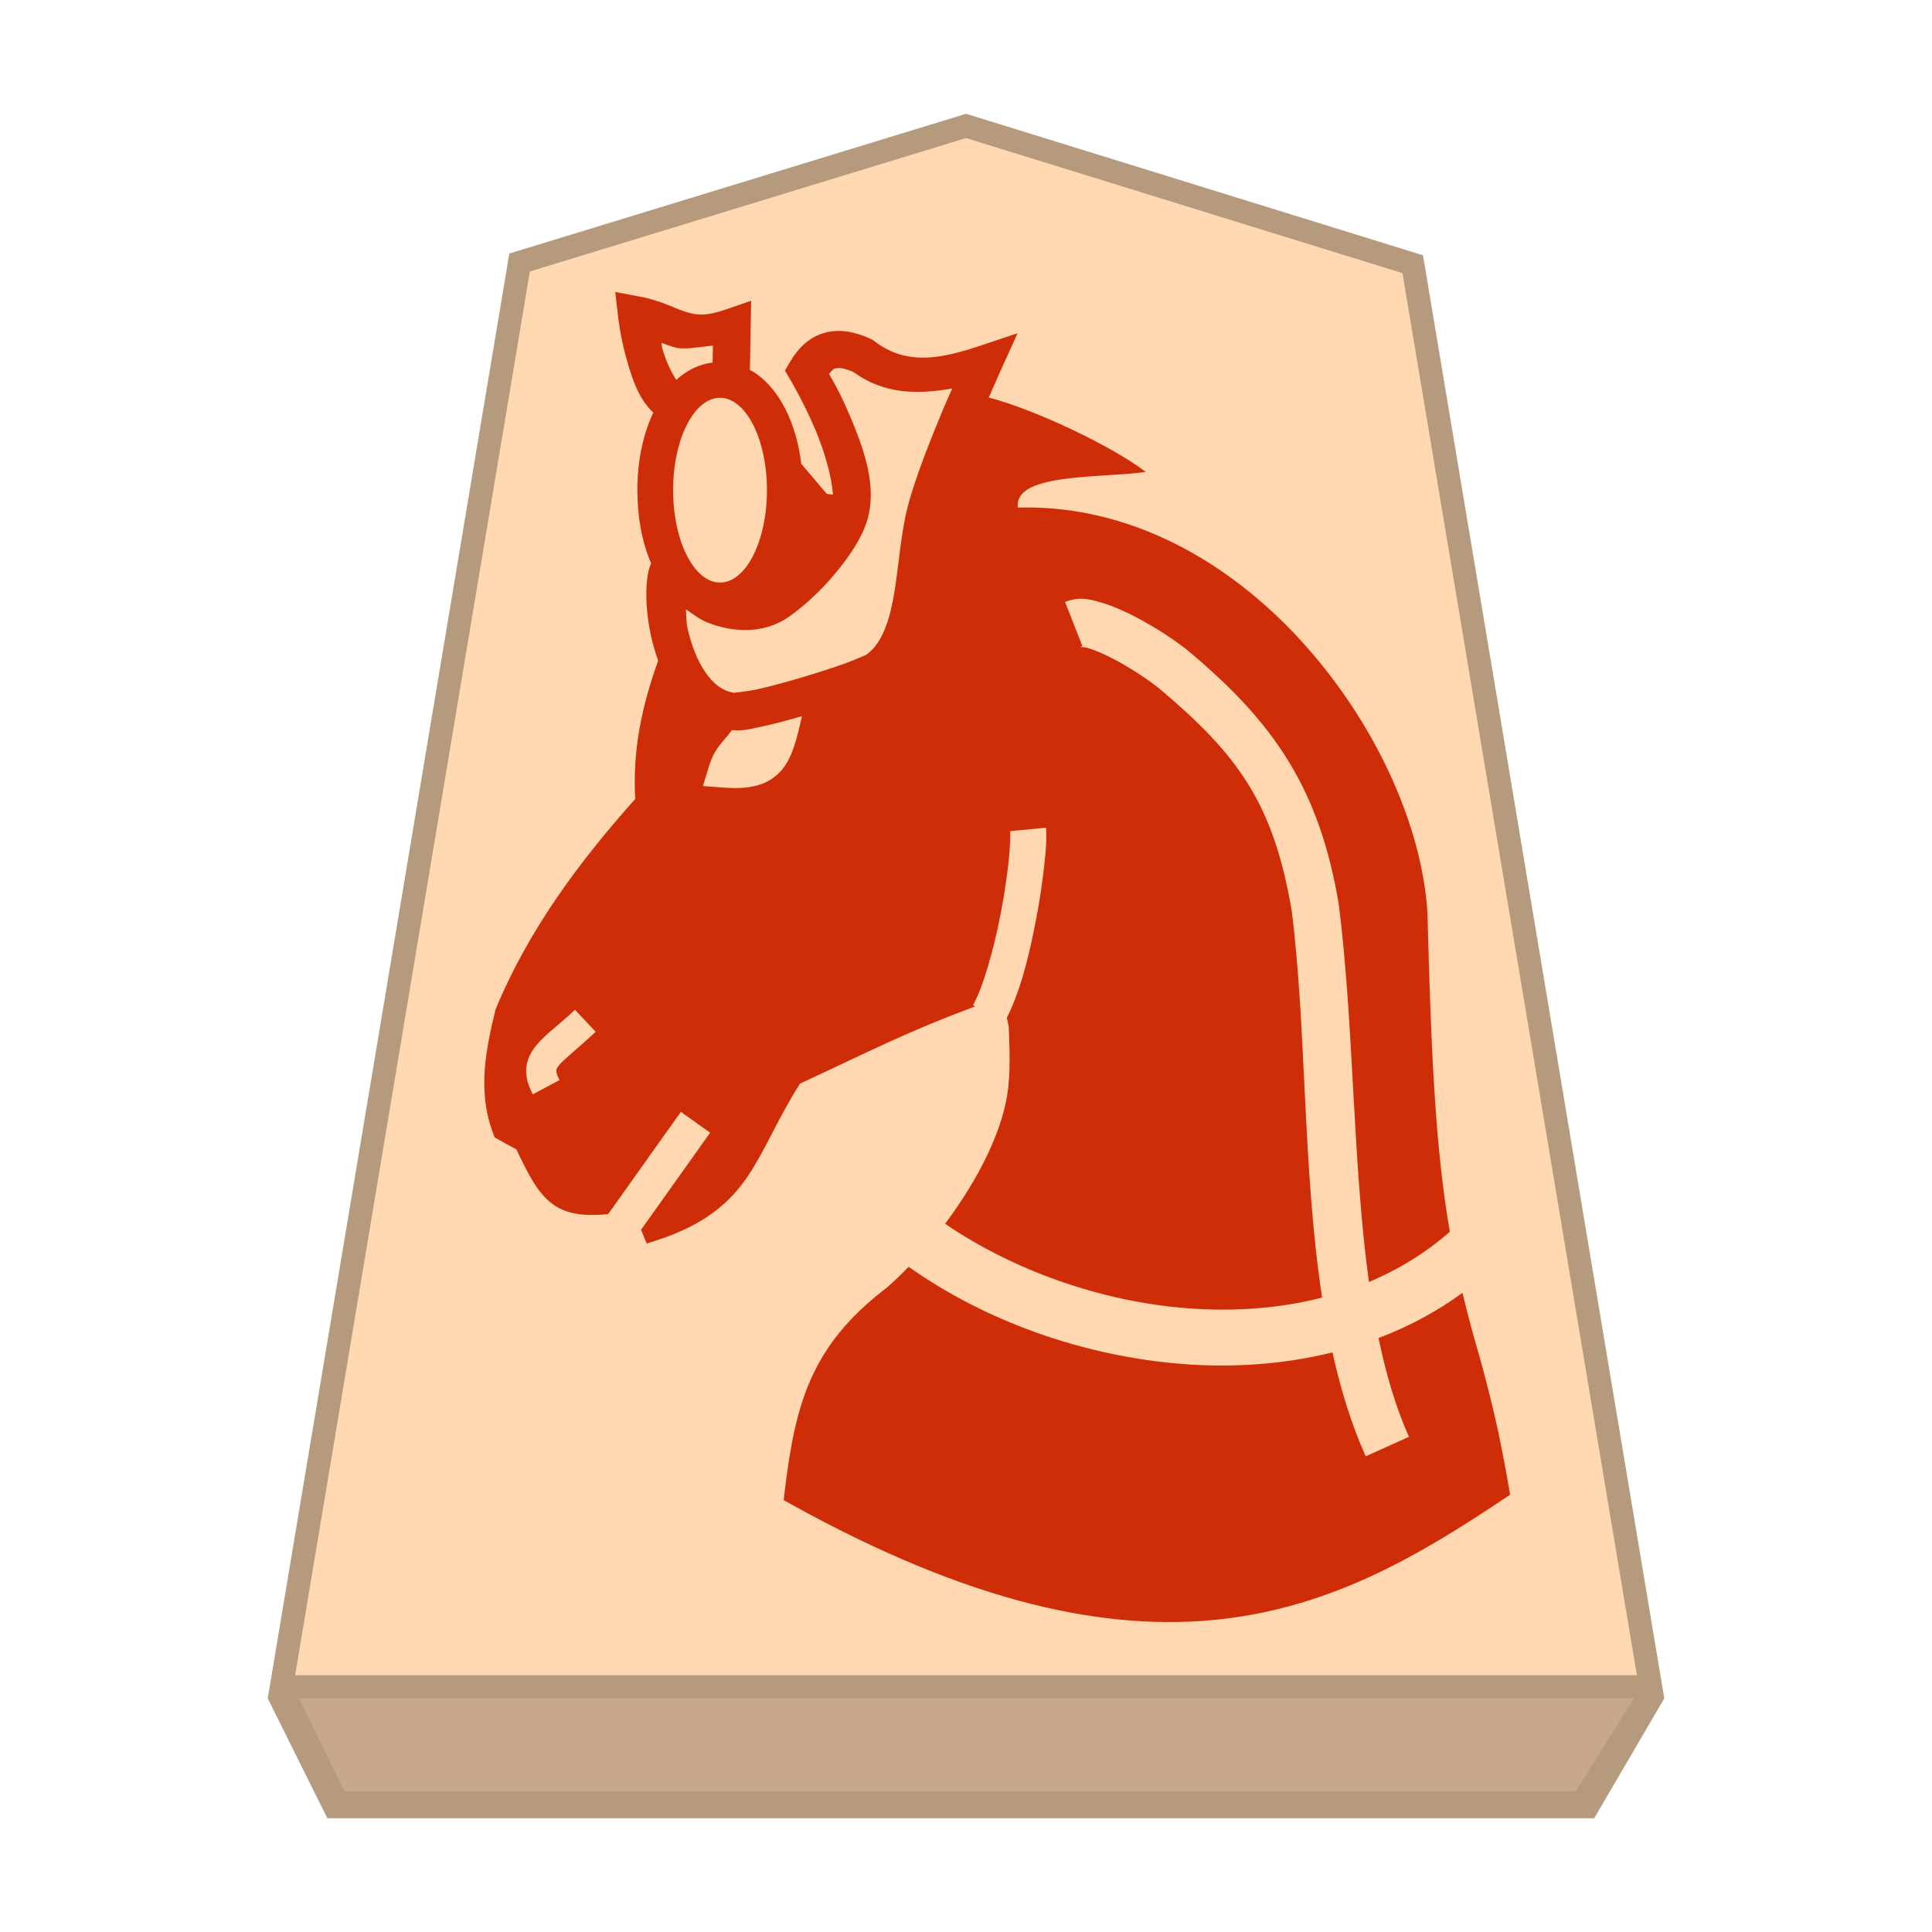
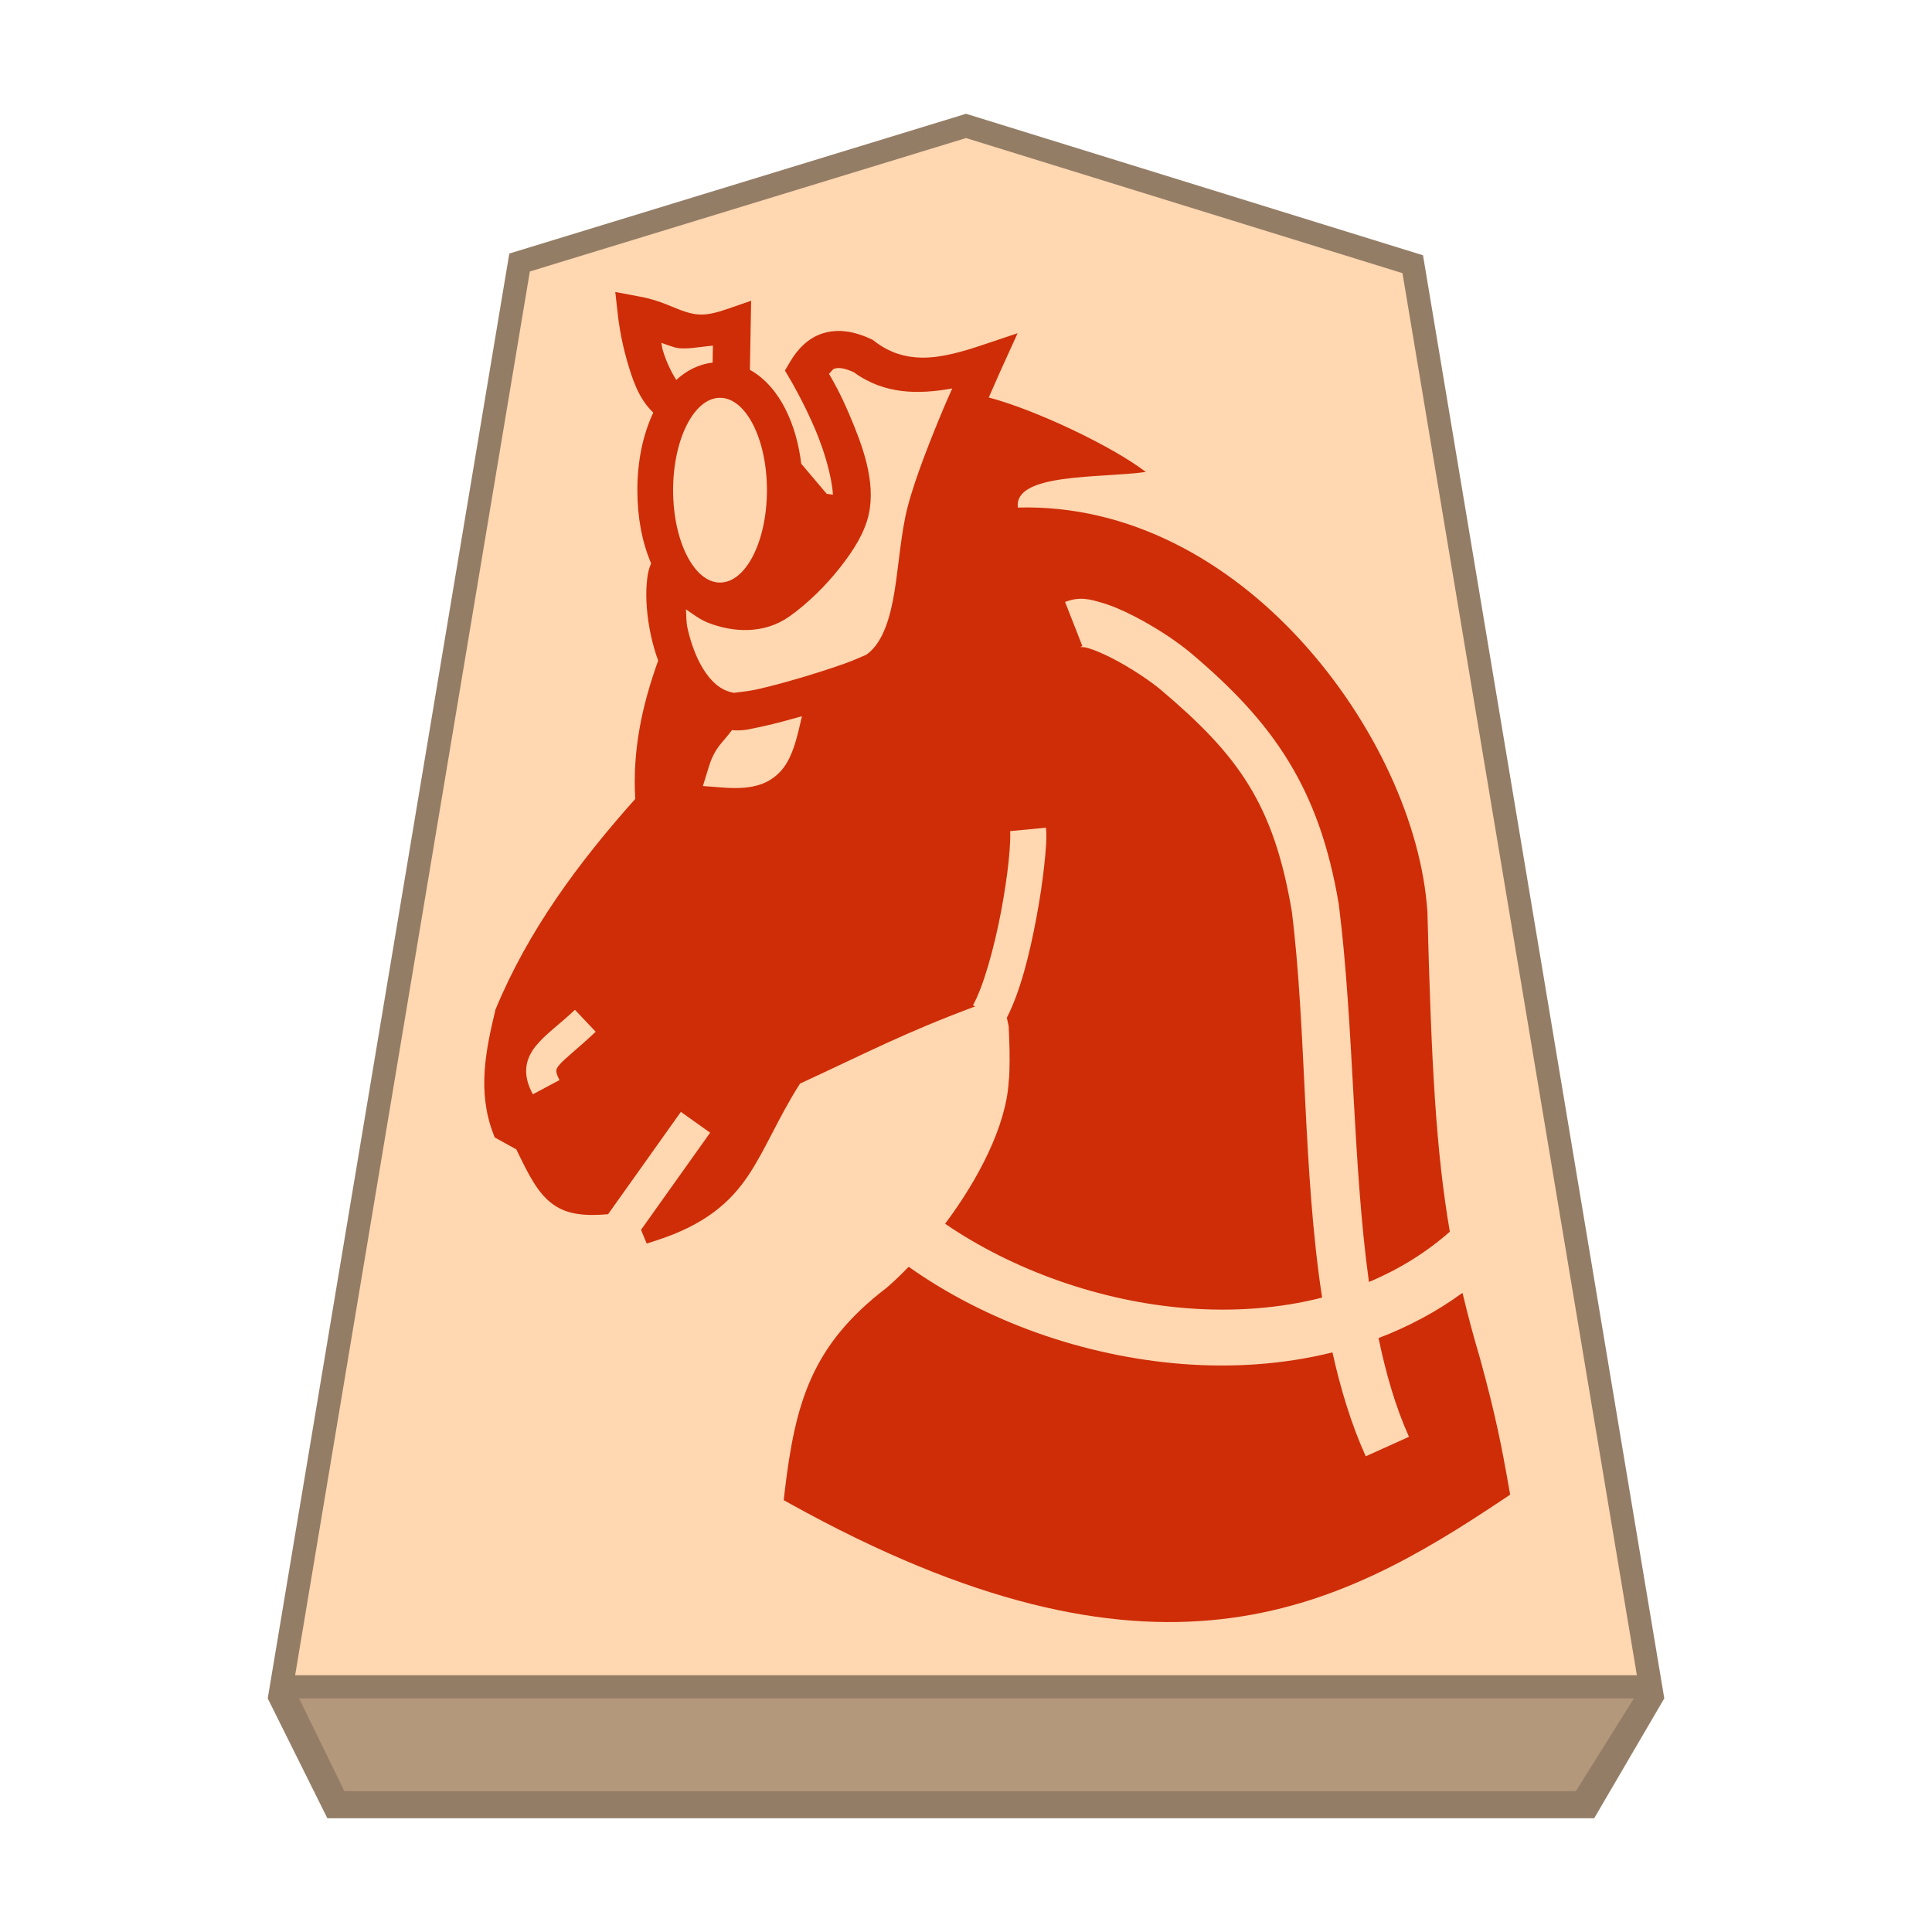
<svg xmlns="http://www.w3.org/2000/svg" viewBox="0 0 60 60" version="1.1" id="svg8" xml:space="preserve">
  <defs id="defs2">
    <filter id="0KE_svg__a" color-interpolation-filters="sRGB" x="-0.04" y="-0.033" width="1.163" height="1.106">
      <feFlood flood-color="#000" flood-opacity=".498" result="flood" id="feFlood1" />
      <feComposite in="flood" in2="SourceGraphic" operator="in" result="composite1" id="feComposite1" />
      <feGaussianBlur in="composite1" result="blur" stdDeviation="1" id="feGaussianBlur1" />
      <feOffset dx="5" dy="3" result="offset" id="feOffset1" />
      <feComposite in="SourceGraphic" in2="offset" result="composite2" id="feComposite2" />
    </filter>
  </defs>
  <g id="path2" transform="matrix(0.72,0,0,0.72,-291.4596,-1.848928)" style="opacity:0.99">
    <path style="color:#000000;fill:#ffd7b0;-inkscape-stroke:none" d="m 446.474,8 -19.258,5.892 -10.271,61.433 H 476 L 465.741,13.966 Z" id="path1" />
-     <path id="path4" style="color:#000000;fill:#b4987c;fill-opacity:0.992;-inkscape-stroke:none" d="m 446.473,7.475 -0.146,0.046 -19.554,5.983 -10.42,62.321 2.571,5.169 h 54.644 l 3.023,-5.169 -10.407,-62.246 z m 0,1.048 18.825,5.827 10.111,60.475 h -57.874 l 10.124,-60.547 z" />
+     <path id="path4" style="color:#000000;fill:#927b64;fill-opacity:0.992;-inkscape-stroke:none" d="m 446.473,7.475 -0.146,0.046 -19.554,5.983 -10.42,62.321 2.571,5.169 h 54.644 l 3.023,-5.169 -10.407,-62.246 z m 0,1.048 18.825,5.827 10.111,60.475 h -57.874 l 10.124,-60.547 z" />
  </g>
-   <path style="fill:#c7a88a;fill-opacity:0.992;stroke:none;stroke-width:1.2px;stroke-linecap:butt;stroke-linejoin:miter;stroke-opacity:1" d="m 9.289,52.746 1.406,2.879 h 38.245 l 1.801,-2.879 z" id="path7" />
+   <path style="fill:#b5987c;fill-opacity:0.984;stroke:none;stroke-width:1.2px;stroke-linecap:butt;stroke-linejoin:miter;stroke-opacity:1" d="m 9.289,52.746 1.406,2.879 h 38.245 l 1.801,-2.879 z" id="path7" />
  <path id="path7388-6-4" style="color:#000000;font-style:normal;font-variant:normal;font-weight:normal;font-stretch:normal;font-size:medium;line-height:normal;font-family:sans-serif;font-variant-ligatures:normal;font-variant-position:normal;font-variant-caps:normal;font-variant-numeric:normal;font-variant-alternates:normal;font-variant-east-asian:normal;font-feature-settings:normal;font-variation-settings:normal;text-indent:0;text-align:start;text-decoration:none;text-decoration-line:none;text-decoration-style:solid;text-decoration-color:#000000;letter-spacing:normal;word-spacing:normal;text-transform:none;writing-mode:lr-tb;direction:ltr;text-orientation:mixed;dominant-baseline:auto;baseline-shift:baseline;text-anchor:start;white-space:normal;shape-padding:0;shape-margin:0;inline-size:0;clip-rule:nonzero;display:inline;overflow:visible;visibility:visible;opacity:0.99;isolation:auto;mix-blend-mode:normal;color-interpolation:sRGB;color-interpolation-filters:linearRGB;solid-color:#000000;solid-opacity:1;vector-effect:none;fill:#ce2b06;fill-opacity:1;fill-rule:nonzero;stroke:none;stroke-width:0.67;stroke-linecap:butt;stroke-linejoin:miter;stroke-miterlimit:4;stroke-dasharray:none;stroke-dashoffset:0;stroke-opacity:1;color-rendering:auto;image-rendering:auto;shape-rendering:auto;text-rendering:auto;enable-background:accumulate;stop-color:#000000" d="m 19.108,9.068 0.088,0.776 c 0,0 0.069,0.64 0.274,1.348 0.158,0.547 0.354,1.188 0.819,1.621 -0.328,0.698 -0.495,1.516 -0.495,2.41 0,0.835 0.142,1.606 0.427,2.272 v 0.002 c -0.044,0.102 -0.075,0.201 -0.095,0.303 -0.02,0.101 -0.032,0.206 -0.041,0.317 -0.038,0.466 0.003,1.045 0.138,1.653 0.055,0.248 0.127,0.498 0.217,0.746 -0.512,1.427 -0.799,2.8 -0.712,4.296 -1.755,1.968 -3.317,4.073 -4.332,6.521 l -0.011,0.025 -0.004,0.025 c -0.29,1.216 -0.567,2.51 -0.061,3.826 l 0.043,0.115 0.672,0.371 c 0.392,0.812 0.672,1.378 1.155,1.718 0.426,0.301 0.962,0.359 1.694,0.296 l 2.261,-3.179 0.909,0.647 -2.146,3.016 0.176,0.427 0.294,-0.095 c 1.495,-0.481 2.291,-1.17 2.856,-2.012 0.549,-0.82 0.913,-1.763 1.61,-2.86 2.213,-1.025 3.219,-1.565 5.413,-2.388 l 0.027,-0.009 -0.068,-0.038 c 0.313,-0.546 0.657,-1.766 0.871,-2.899 0.108,-0.567 0.189,-1.119 0.237,-1.572 0.048,-0.453 0.057,-0.83 0.047,-0.936 l 1.112,-0.106 c 0.03,0.301 0.001,0.675 -0.052,1.162 -0.052,0.487 -0.136,1.062 -0.249,1.657 -0.21,1.115 -0.495,2.269 -0.914,3.082 l 0.057,0.26 c 0,0.023 0.019,0.346 0.027,0.735 0.009,0.403 -0.007,0.894 -0.023,0.97 l -0.004,0.023 v 0.02 c -0.09,1.376 -0.947,3.019 -1.974,4.391 2.09,1.429 4.804,2.412 7.509,2.623 1.44,0.112 2.864,0.012 4.199,-0.33 C 40.454,36.349 40.578,31.983 40.119,28.308 39.556,24.964 38.459,23.458 36.042,21.416 c -0.309,-0.261 -0.933,-0.681 -1.501,-0.972 -0.284,-0.146 -0.558,-0.262 -0.755,-0.319 -0.197,-0.057 -0.312,-0.006 -0.172,-0.061 l -0.538,-1.37 c 0.223,-0.087 0.416,-0.109 0.599,-0.095 h 0.002 c 0.183,0.014 0.351,0.064 0.52,0.113 0.338,0.098 0.678,0.246 1.018,0.421 0.679,0.348 1.339,0.786 1.78,1.158 2.543,2.148 3.975,4.17 4.581,7.785 l 0.002,0.016 0.002,0.014 c 0.471,3.75 0.423,8.014 0.934,11.708 0.908,-0.383 1.756,-0.897 2.512,-1.562 -0.429,-2.485 -0.574,-5.208 -0.696,-9.917 v -0.004 -0.007 c -0.18,-2.735 -1.645,-5.936 -3.939,-8.441 -2.247,-2.454 -5.321,-4.218 -8.78,-4.12 -0.139,-1.085 2.596,-0.909 3.973,-1.106 -1.019,-0.784 -3.392,-1.92 -4.877,-2.313 0.039,-0.091 0.033,-0.075 0.068,-0.154 0.166,-0.38 0.278,-0.631 0.278,-0.631 l 0.549,-1.21 -1.259,0.421 c -0.188,0.063 -0.37,0.115 -0.547,0.163 -0.141,0.038 -0.279,0.071 -0.414,0.097 -0.121,0.023 -0.241,0.044 -0.357,0.057 -0.137,0.015 -0.269,0.022 -0.4,0.02 -0.115,-0.001 -0.228,-0.011 -0.339,-0.027 -0.029,-0.004 -0.059,-0.008 -0.088,-0.014 -0.112,-0.02 -0.223,-0.047 -0.332,-0.084 -0.122,-0.042 -0.241,-0.094 -0.36,-0.158 -0.119,-0.064 -0.237,-0.141 -0.353,-0.231 l -0.05,-0.038 -0.057,-0.027 c -0.158,-0.075 -0.315,-0.132 -0.47,-0.174 -0.01,-0.003 -0.019,-0.006 -0.029,-0.009 -0.064,-0.017 -0.129,-0.03 -0.192,-0.041 -0.009,-0.002 -0.018,-0.003 -0.027,-0.004 -0.005,-8.18e-4 -0.01,-0.001 -0.016,-0.002 -0.073,-0.01 -0.145,-0.018 -0.217,-0.02 -0.082,-0.002 -0.162,0.002 -0.242,0.011 -0.019,0.002 -0.038,0.004 -0.057,0.007 -0.08,0.012 -0.16,0.03 -0.237,0.054 -0.114,0.036 -0.22,0.084 -0.319,0.142 -0.098,0.058 -0.188,0.126 -0.271,0.201 l -0.002,0.002 c -0.083,0.075 -0.16,0.158 -0.228,0.244 -0.069,0.087 -0.132,0.18 -0.188,0.274 l -0.174,0.294 0.174,0.296 c 0,0 0.102,0.171 0.249,0.45 0.074,0.139 0.159,0.306 0.249,0.491 0.089,0.185 0.182,0.389 0.274,0.604 0.061,0.142 0.116,0.292 0.17,0.441 0.018,0.05 0.037,0.099 0.054,0.149 0.053,0.158 0.102,0.318 0.145,0.473 0.096,0.352 0.16,0.685 0.176,0.952 l -0.194,-0.027 -0.791,-0.934 c -0.076,-0.625 -0.24,-1.203 -0.497,-1.709 -0.238,-0.468 -0.601,-0.935 -1.097,-1.207 l 0.038,-2.146 -0.785,0.271 c -0.63,0.219 -0.915,0.178 -1.259,0.07 -0.345,-0.107 -0.767,-0.351 -1.404,-0.468 z m 1.429,1.578 c 0.133,0.052 0.239,0.086 0.398,0.136 0.307,0.096 0.783,-0.012 1.205,-0.048 l -0.009,0.527 c -0.451,0.053 -0.825,0.258 -1.128,0.538 -0.148,-0.228 -0.316,-0.569 -0.421,-0.929 -0.033,-0.116 -0.02,-0.115 -0.045,-0.224 z m 5.47,0.785 c 0.109,-0.009 0.269,0.02 0.509,0.129 0.954,0.696 2.015,0.69 3.057,0.504 -0.149,0.341 -0.188,0.411 -0.393,0.911 -0.428,1.042 -0.893,2.243 -1.065,3.08 -0.176,0.86 -0.23,1.81 -0.389,2.614 -0.158,0.799 -0.413,1.386 -0.834,1.671 -0.026,0.005 -0.329,0.15 -0.658,0.267 -0.376,0.134 -0.856,0.29 -1.341,0.434 -0.485,0.144 -0.98,0.278 -1.377,0.366 -0.397,0.088 -0.776,0.101 -0.699,0.113 -0.367,-0.056 -0.65,-0.267 -0.904,-0.631 -0.255,-0.364 -0.448,-0.87 -0.559,-1.37 -0.051,-0.228 -0.033,-0.387 -0.052,-0.597 0.217,0.149 0.422,0.311 0.674,0.412 0.773,0.308 1.749,0.371 2.537,-0.188 0.576,-0.409 1.121,-0.947 1.562,-1.504 0.441,-0.557 0.784,-1.109 0.907,-1.678 0.22,-1.021 -0.198,-2.132 -0.597,-3.071 -0.305,-0.716 -0.502,-1.04 -0.64,-1.284 0.053,-0.045 0.112,-0.142 0.163,-0.158 0.028,-0.009 0.061,-0.017 0.099,-0.02 z m -3.647,0.923 a 1.457,2.87 0 0 1 1.458,2.869 1.457,2.87 0 0 1 -1.458,2.869 1.457,2.87 0 0 1 -1.456,-2.869 1.457,2.87 0 0 1 1.456,-2.869 z m 2.546,9.888 c -0.129,0.537 -0.22,1.026 -0.479,1.463 -0.162,0.274 -0.43,0.518 -0.769,0.642 -0.339,0.124 -0.725,0.148 -1.203,0.111 l -0.626,-0.047 0.185,-0.599 c 0.189,-0.616 0.44,-0.753 0.717,-1.137 0.084,0.008 0.163,0.01 0.242,0.007 0.004,-1.59e-4 0.008,1.78e-4 0.011,0 0.004,-2.34e-4 0.009,-0.002 0.014,-0.002 0.073,-0.004 0.147,-0.011 0.219,-0.023 0.004,-7.13e-4 0.009,-0.001 0.014,-0.002 0.025,-0.004 0.056,-0.013 0.081,-0.018 0.141,-0.027 0.286,-0.059 0.457,-0.097 0.336,-0.075 0.716,-0.178 1.101,-0.287 0.012,-0.004 0.024,-0.005 0.036,-0.009 z m -7.05,9.119 0.644,0.681 c -0.543,0.514 -0.974,0.839 -1.133,1.033 -0.079,0.097 -0.088,0.132 -0.09,0.172 -0.003,0.04 0.008,0.127 0.099,0.296 l -0.828,0.441 c -0.142,-0.263 -0.225,-0.528 -0.206,-0.803 0.02,-0.274 0.148,-0.514 0.301,-0.701 0.306,-0.374 0.715,-0.649 1.212,-1.119 z m 10.363,7.98 c -0.227,0.234 -0.452,0.452 -0.669,0.64 -2.349,1.792 -2.855,3.572 -3.186,6.386 l -0.025,0.222 0.197,0.109 c 5.634,3.127 9.881,3.979 13.379,3.588 3.498,-0.391 6.216,-2.017 8.803,-3.747 l 0.181,-0.122 -0.038,-0.215 C 46.634,44.916 46.455,43.984 45.97,42.21 l -0.002,-0.004 v -0.004 c -0.215,-0.722 -0.391,-1.391 -0.549,-2.051 -0.81,0.59 -1.687,1.054 -2.607,1.404 0.23,1.108 0.53,2.144 0.945,3.066 l -1.343,0.606 c -0.452,-1.003 -0.781,-2.091 -1.033,-3.227 -1.51,0.374 -3.094,0.481 -4.656,0.36 -3.087,-0.241 -6.125,-1.333 -8.506,-3.019 z" />
</svg>
